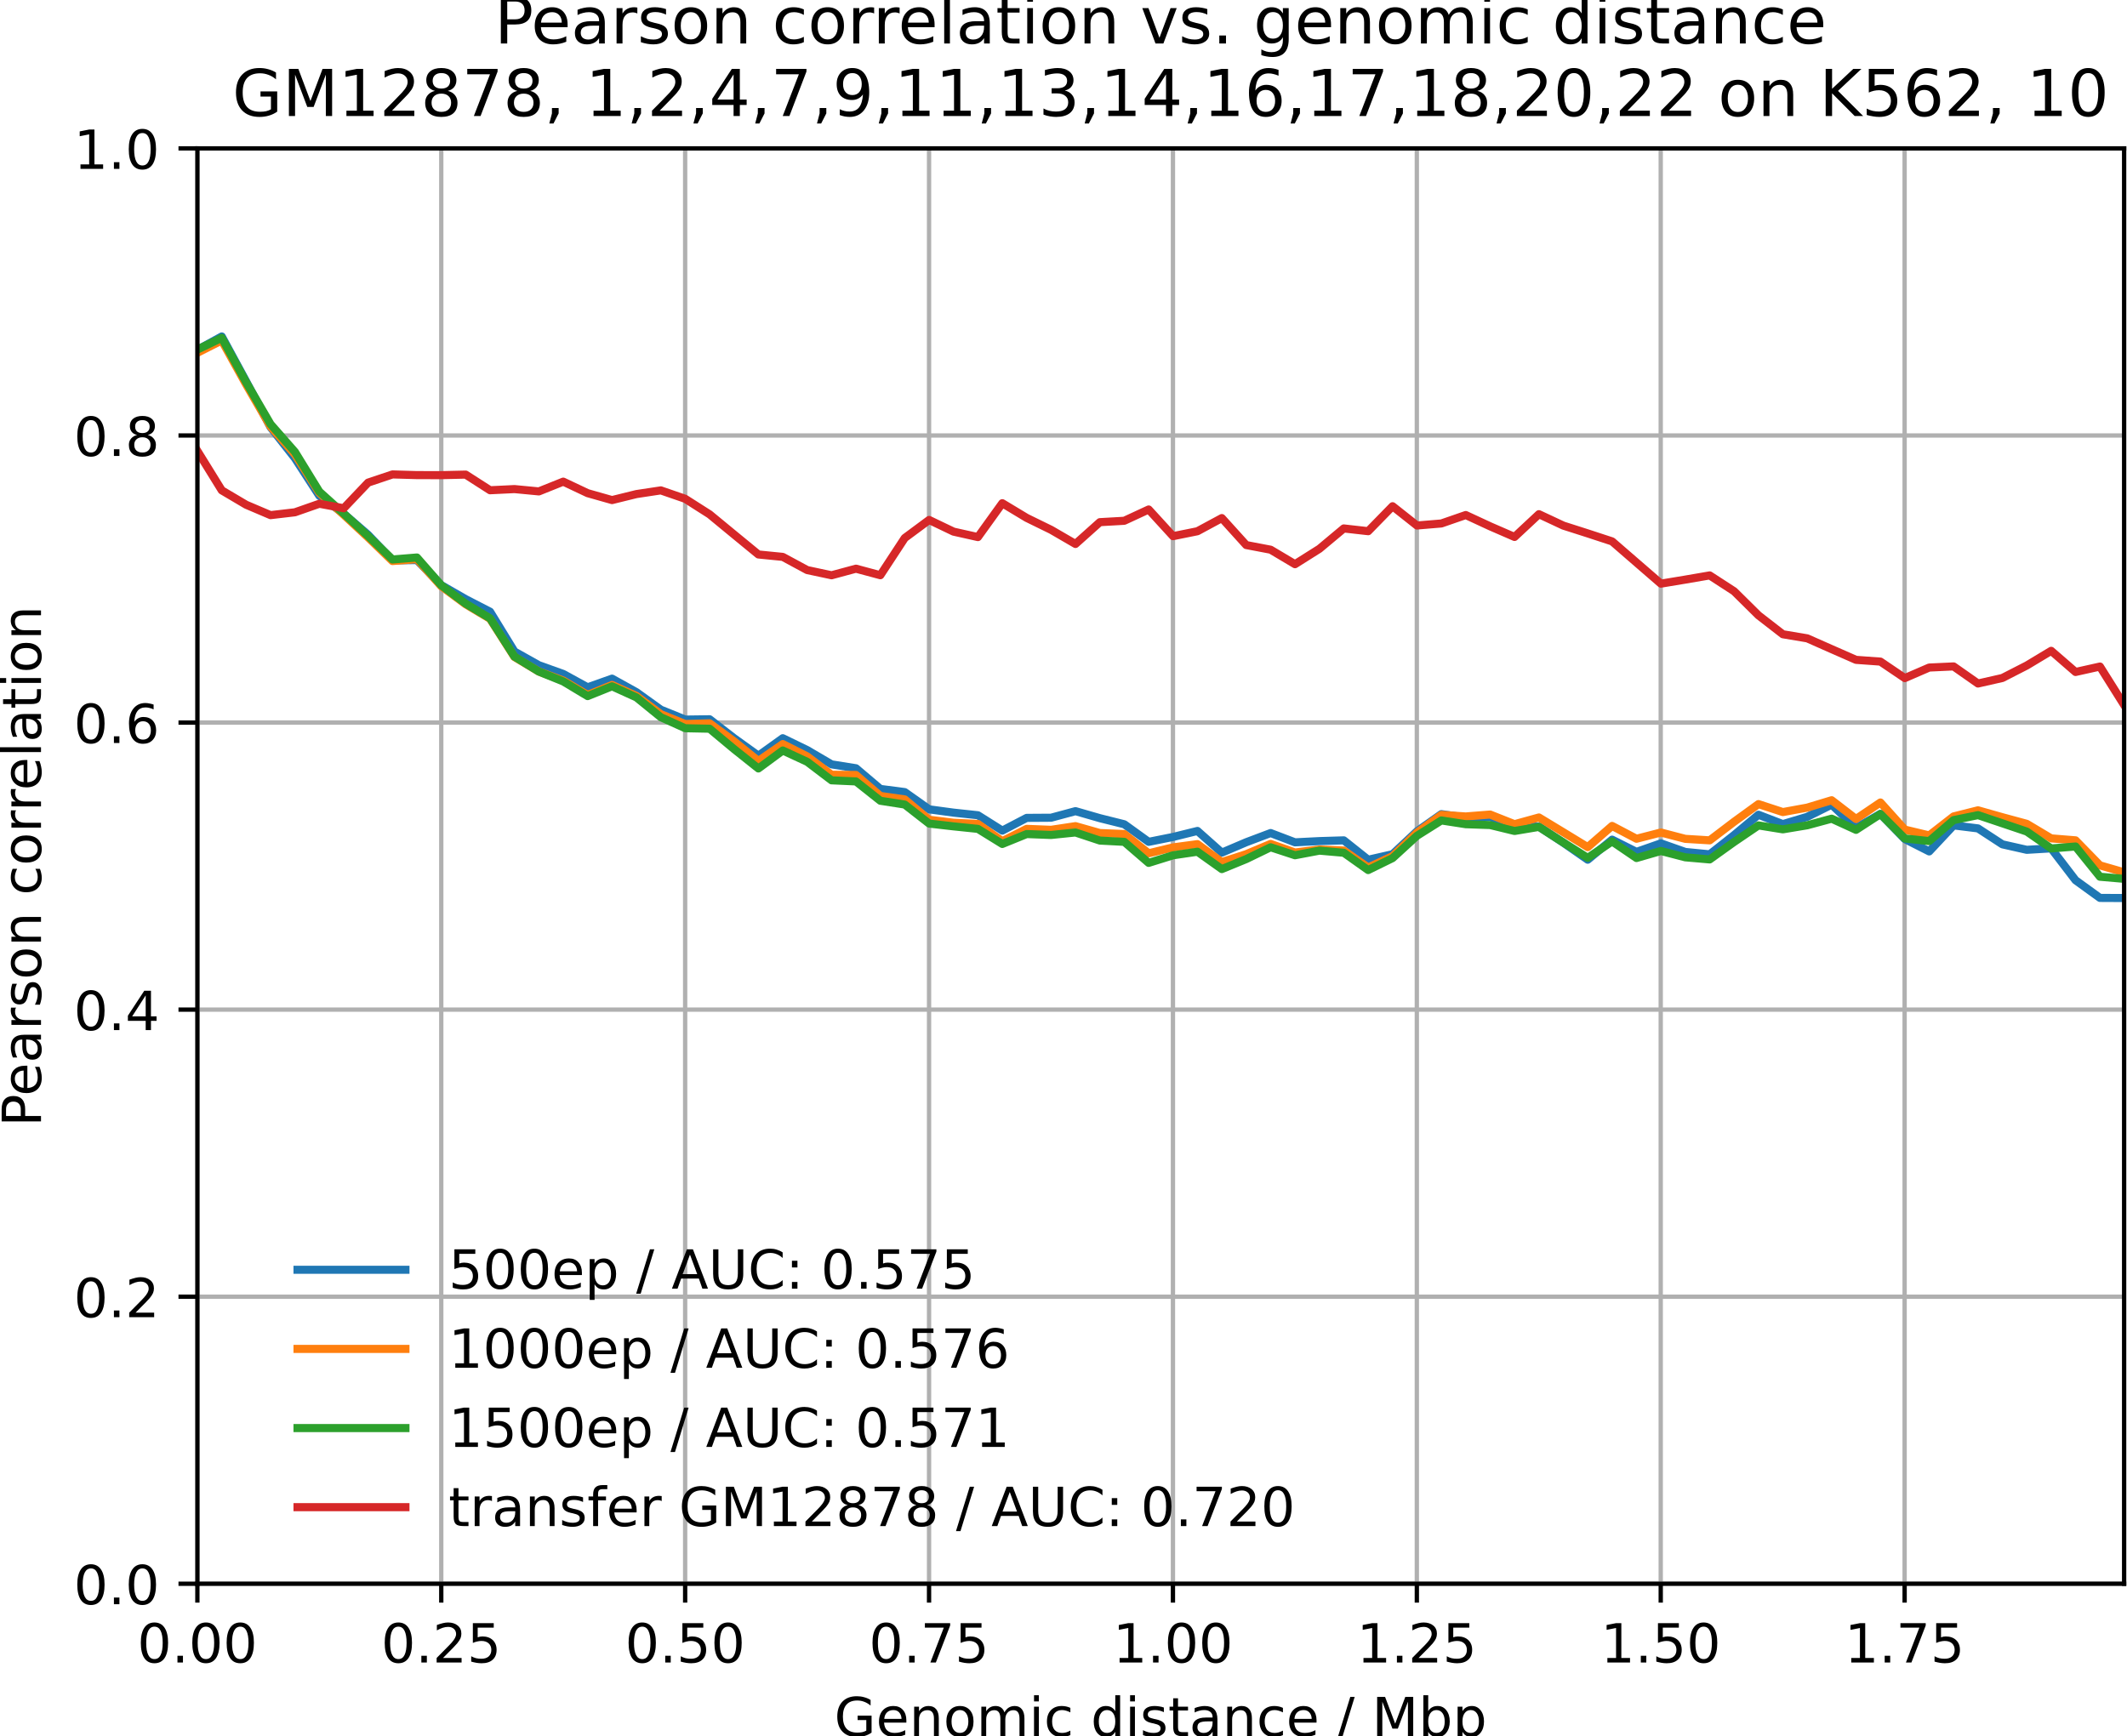
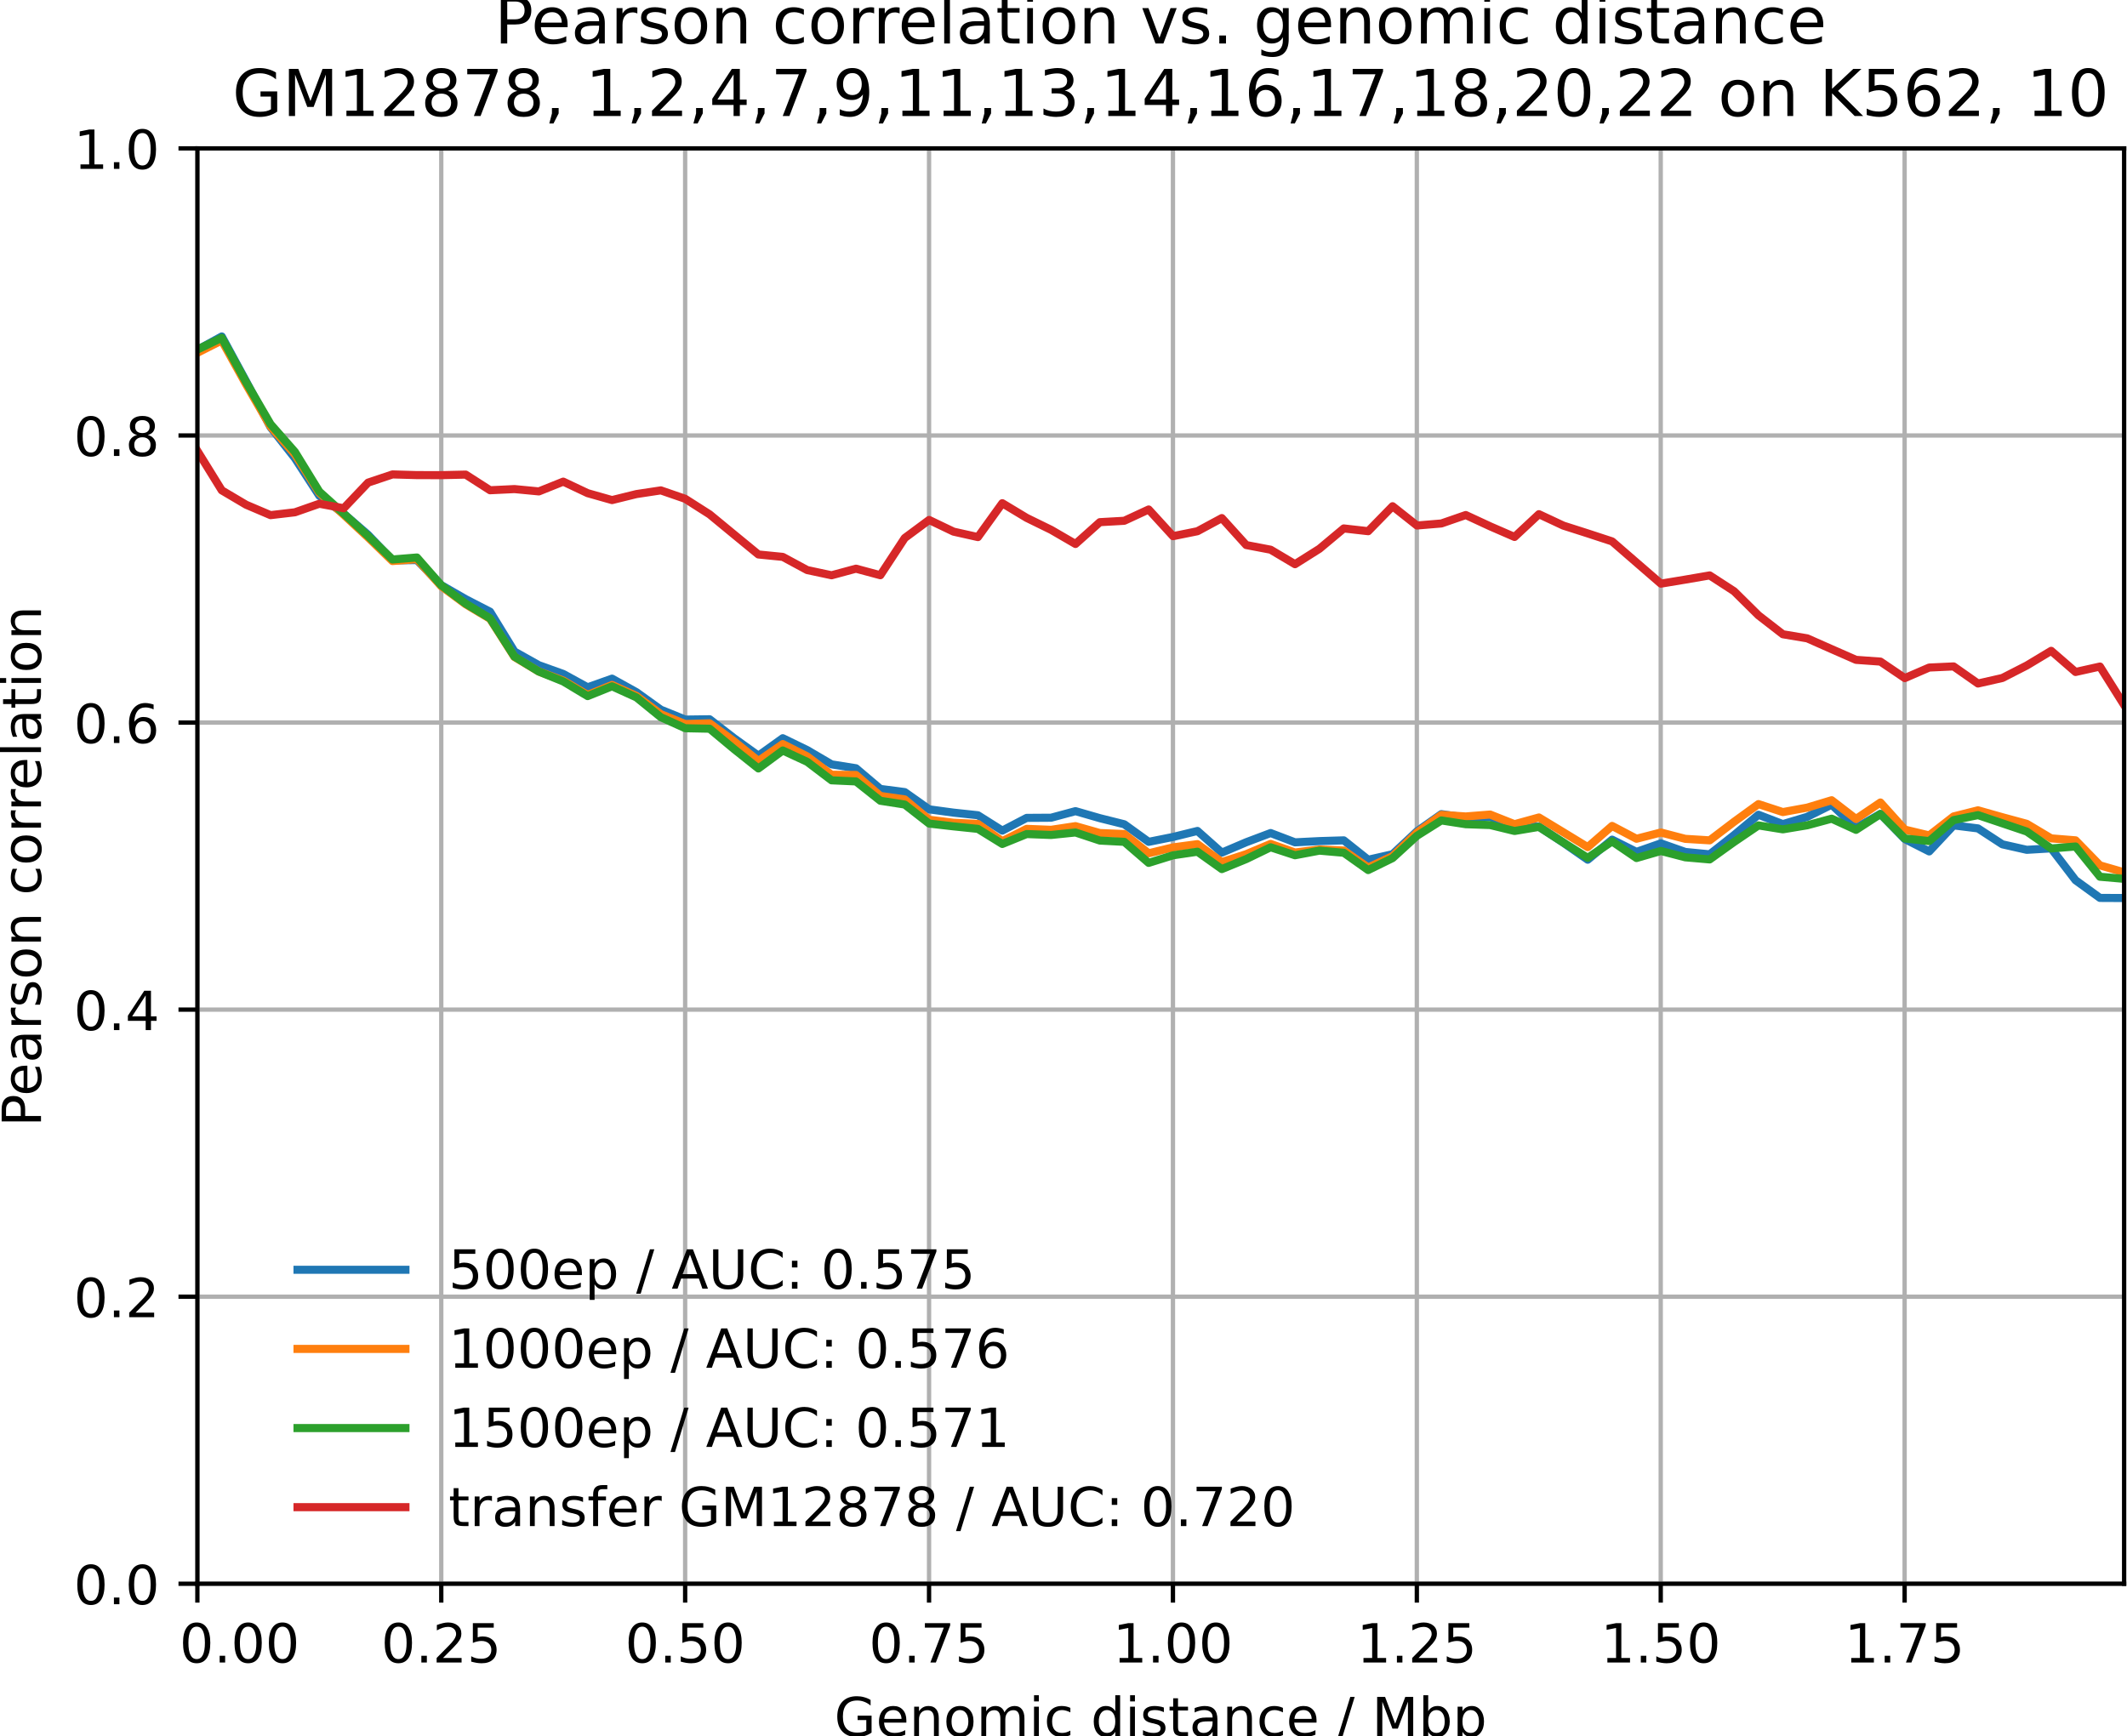
<svg xmlns="http://www.w3.org/2000/svg" version="1.1" id="svg2" xml:space="preserve" width="80mm" height="65.3mm" viewBox="0 0 302.362 246.803">
  <defs id="defs6">
    <clipPath clipPathUnits="userSpaceOnUse" id="clipPath22">
      <path d="M 57.6,38.016 H 414.72 V 304.128 H 57.6 Z" id="path20" />
    </clipPath>
    <clipPath clipPathUnits="userSpaceOnUse" id="clipPath40">
      <path d="M 57.6,38.016 H 414.72 V 304.128 H 57.6 Z" id="path38" />
    </clipPath>
    <clipPath clipPathUnits="userSpaceOnUse" id="clipPath58">
      <path d="M 57.6,38.016 H 414.72 V 304.128 H 57.6 Z" id="path56" />
    </clipPath>
    <clipPath clipPathUnits="userSpaceOnUse" id="clipPath76">
      <path d="M 57.6,38.016 H 414.72 V 304.128 H 57.6 Z" id="path74" />
    </clipPath>
    <clipPath clipPathUnits="userSpaceOnUse" id="clipPath94">
      <path d="M 57.6,38.016 H 414.72 V 304.128 H 57.6 Z" id="path92" />
    </clipPath>
    <clipPath clipPathUnits="userSpaceOnUse" id="clipPath112">
      <path d="M 57.6,38.016 H 414.72 V 304.128 H 57.6 Z" id="path110" />
    </clipPath>
    <clipPath clipPathUnits="userSpaceOnUse" id="clipPath130">
      <path d="M 57.6,38.016 H 414.72 V 304.128 H 57.6 Z" id="path128" />
    </clipPath>
    <clipPath clipPathUnits="userSpaceOnUse" id="clipPath148">
      <path d="M 57.6,38.016 H 414.72 V 304.128 H 57.6 Z" id="path146" />
    </clipPath>
    <clipPath clipPathUnits="userSpaceOnUse" id="clipPath170">
      <path d="M 57.6,38.016 H 414.72 V 304.128 H 57.6 Z" id="path168" />
    </clipPath>
    <clipPath clipPathUnits="userSpaceOnUse" id="clipPath188">
      <path d="M 57.6,38.016 H 414.72 V 304.128 H 57.6 Z" id="path186" />
    </clipPath>
    <clipPath clipPathUnits="userSpaceOnUse" id="clipPath206">
      <path d="M 57.6,38.016 H 414.72 V 304.128 H 57.6 Z" id="path204" />
    </clipPath>
    <clipPath clipPathUnits="userSpaceOnUse" id="clipPath224">
      <path d="M 57.6,38.016 H 414.72 V 304.128 H 57.6 Z" id="path222" />
    </clipPath>
    <clipPath clipPathUnits="userSpaceOnUse" id="clipPath242">
      <path d="M 57.6,38.016 H 414.72 V 304.128 H 57.6 Z" id="path240" />
    </clipPath>
    <clipPath clipPathUnits="userSpaceOnUse" id="clipPath260">
      <path d="M 57.6,38.016 H 414.72 V 304.128 H 57.6 Z" id="path258" />
    </clipPath>
    <clipPath clipPathUnits="userSpaceOnUse" id="clipPath282">
      <path d="M 57.6,38.016 H 414.72 V 304.128 H 57.6 Z" id="path280" />
    </clipPath>
    <clipPath clipPathUnits="userSpaceOnUse" id="clipPath292">
      <path d="M 57.6,38.016 H 414.72 V 304.128 H 57.6 Z" id="path290" />
    </clipPath>
    <clipPath clipPathUnits="userSpaceOnUse" id="clipPath302">
      <path d="M 57.6,38.016 H 414.72 V 304.128 H 57.6 Z" id="path300" />
    </clipPath>
    <clipPath clipPathUnits="userSpaceOnUse" id="clipPath312">
      <path d="M 57.6,38.016 H 414.72 V 304.128 H 57.6 Z" id="path310" />
    </clipPath>
  </defs>
  <g id="g10" transform="matrix(1.333333,0,0,-1.333333,-28.02396,443.5936)">
    <g id="g16" transform="matrix(0.5752206,0,0,0.5752206,8.928,141.927)">
      <g id="g18" clip-path="url(#clipPath22)">
        <path d="M 57.6,38.016 V 304.128" style="fill:none;stroke:#b0b0b0;stroke-width:0.8;stroke-linecap:square;stroke-linejoin:round;stroke-miterlimit:10;stroke-dasharray:none;stroke-opacity:1" id="path24" />
      </g>
    </g>
    <path d="M 42.061,163.795 V 161.781" style="fill:#000000;fill-opacity:1;fill-rule:nonzero;stroke:#000000;stroke-width:0.46;stroke-linecap:butt;stroke-linejoin:round;stroke-miterlimit:10;stroke-dasharray:none;stroke-opacity:1" id="path28" />
    <g id="g34" transform="matrix(0.5752206,0,0,0.5752206,8.928,141.927)">
      <g id="g36" clip-path="url(#clipPath40)">
        <path d="M 102.805,38.016 V 304.128" style="fill:none;stroke:#b0b0b0;stroke-width:0.8;stroke-linecap:square;stroke-linejoin:round;stroke-miterlimit:10;stroke-dasharray:none;stroke-opacity:1" id="path42" />
      </g>
    </g>
    <path d="M 68.064,163.795 V 161.781" style="fill:#000000;fill-opacity:1;fill-rule:nonzero;stroke:#000000;stroke-width:0.46;stroke-linecap:butt;stroke-linejoin:round;stroke-miterlimit:10;stroke-dasharray:none;stroke-opacity:1" id="path46" />
    <g id="g52" transform="matrix(0.5752206,0,0,0.5752206,8.928,141.927)">
      <g id="g54" clip-path="url(#clipPath58)">
        <path d="M 148.01,38.016 V 304.128" style="fill:none;stroke:#b0b0b0;stroke-width:0.8;stroke-linecap:square;stroke-linejoin:round;stroke-miterlimit:10;stroke-dasharray:none;stroke-opacity:1" id="path60" />
      </g>
    </g>
    <path d="M 94.066,163.795 V 161.781" style="fill:#000000;fill-opacity:1;fill-rule:nonzero;stroke:#000000;stroke-width:0.46;stroke-linecap:butt;stroke-linejoin:round;stroke-miterlimit:10;stroke-dasharray:none;stroke-opacity:1" id="path64" />
    <g id="g70" transform="matrix(0.5752206,0,0,0.5752206,8.928,141.927)">
      <g id="g72" clip-path="url(#clipPath76)">
        <path d="M 193.215,38.016 V 304.128" style="fill:none;stroke:#b0b0b0;stroke-width:0.8;stroke-linecap:square;stroke-linejoin:round;stroke-miterlimit:10;stroke-dasharray:none;stroke-opacity:1" id="path78" />
      </g>
    </g>
    <path d="M 120.069,163.795 V 161.781" style="fill:#000000;fill-opacity:1;fill-rule:nonzero;stroke:#000000;stroke-width:0.46;stroke-linecap:butt;stroke-linejoin:round;stroke-miterlimit:10;stroke-dasharray:none;stroke-opacity:1" id="path82" />
    <g id="g88" transform="matrix(0.5752206,0,0,0.5752206,8.928,141.927)">
      <g id="g90" clip-path="url(#clipPath94)">
        <path d="M 238.42,38.016 V 304.128" style="fill:none;stroke:#b0b0b0;stroke-width:0.8;stroke-linecap:square;stroke-linejoin:round;stroke-miterlimit:10;stroke-dasharray:none;stroke-opacity:1" id="path96" />
      </g>
    </g>
    <path d="M 146.072,163.795 V 161.781" style="fill:#000000;fill-opacity:1;fill-rule:nonzero;stroke:#000000;stroke-width:0.46;stroke-linecap:butt;stroke-linejoin:round;stroke-miterlimit:10;stroke-dasharray:none;stroke-opacity:1" id="path100" />
    <g id="g106" transform="matrix(0.5752206,0,0,0.5752206,8.928,141.927)">
      <g id="g108" clip-path="url(#clipPath112)">
        <path d="M 283.625,38.016 V 304.128" style="fill:none;stroke:#b0b0b0;stroke-width:0.8;stroke-linecap:square;stroke-linejoin:round;stroke-miterlimit:10;stroke-dasharray:none;stroke-opacity:1" id="path114" />
      </g>
    </g>
    <path d="M 172.075,163.795 V 161.781" style="fill:#000000;fill-opacity:1;fill-rule:nonzero;stroke:#000000;stroke-width:0.46;stroke-linecap:butt;stroke-linejoin:round;stroke-miterlimit:10;stroke-dasharray:none;stroke-opacity:1" id="path118" />
    <g id="g124" transform="matrix(0.5752206,0,0,0.5752206,8.928,141.927)">
      <g id="g126" clip-path="url(#clipPath130)">
        <path d="M 328.83,38.016 V 304.128" style="fill:none;stroke:#b0b0b0;stroke-width:0.8;stroke-linecap:square;stroke-linejoin:round;stroke-miterlimit:10;stroke-dasharray:none;stroke-opacity:1" id="path132" />
      </g>
    </g>
    <path d="M 198.078,163.795 V 161.781" style="fill:#000000;fill-opacity:1;fill-rule:nonzero;stroke:#000000;stroke-width:0.46;stroke-linecap:butt;stroke-linejoin:round;stroke-miterlimit:10;stroke-dasharray:none;stroke-opacity:1" id="path136" />
    <g id="g142" transform="matrix(0.5752206,0,0,0.5752206,8.928,141.927)">
      <g id="g144" clip-path="url(#clipPath148)">
        <path d="M 374.035,38.016 V 304.128" style="fill:none;stroke:#b0b0b0;stroke-width:0.8;stroke-linecap:square;stroke-linejoin:round;stroke-miterlimit:10;stroke-dasharray:none;stroke-opacity:1" id="path150" />
      </g>
    </g>
    <path d="M 224.081,163.795 V 161.781" style="fill:#000000;fill-opacity:1;fill-rule:nonzero;stroke:#000000;stroke-width:0.46;stroke-linecap:butt;stroke-linejoin:round;stroke-miterlimit:10;stroke-dasharray:none;stroke-opacity:1" id="path154" />
    <g id="g164" transform="matrix(0.5752206,0,0,0.5752206,8.928,141.927)">
      <g id="g166" clip-path="url(#clipPath170)">
        <path d="M 57.6,38.016 H 414.72" style="fill:none;stroke:#b0b0b0;stroke-width:0.8;stroke-linecap:square;stroke-linejoin:round;stroke-miterlimit:10;stroke-dasharray:none;stroke-opacity:1" id="path172" />
      </g>
    </g>
    <path d="M 42.061,163.795 H 40.047" style="fill:#000000;fill-opacity:1;fill-rule:nonzero;stroke:#000000;stroke-width:0.46;stroke-linecap:butt;stroke-linejoin:round;stroke-miterlimit:10;stroke-dasharray:none;stroke-opacity:1" id="path176" />
    <g id="g182" transform="matrix(0.5752206,0,0,0.5752206,8.928,141.927)">
      <g id="g184" clip-path="url(#clipPath188)">
        <path d="M 57.6,91.238 H 414.72" style="fill:none;stroke:#b0b0b0;stroke-width:0.8;stroke-linecap:square;stroke-linejoin:round;stroke-miterlimit:10;stroke-dasharray:none;stroke-opacity:1" id="path190" />
      </g>
    </g>
    <path d="M 42.061,194.409 H 40.047" style="fill:#000000;fill-opacity:1;fill-rule:nonzero;stroke:#000000;stroke-width:0.46;stroke-linecap:butt;stroke-linejoin:round;stroke-miterlimit:10;stroke-dasharray:none;stroke-opacity:1" id="path194" />
    <g id="g200" transform="matrix(0.5752206,0,0,0.5752206,8.928,141.927)">
      <g id="g202" clip-path="url(#clipPath206)">
        <path d="M 57.6,144.461 H 414.72" style="fill:none;stroke:#b0b0b0;stroke-width:0.8;stroke-linecap:square;stroke-linejoin:round;stroke-miterlimit:10;stroke-dasharray:none;stroke-opacity:1" id="path208" />
      </g>
    </g>
    <path d="M 42.061,225.024 H 40.047" style="fill:#000000;fill-opacity:1;fill-rule:nonzero;stroke:#000000;stroke-width:0.46;stroke-linecap:butt;stroke-linejoin:round;stroke-miterlimit:10;stroke-dasharray:none;stroke-opacity:1" id="path212" />
    <g id="g218" transform="matrix(0.5752206,0,0,0.5752206,8.928,141.927)">
      <g id="g220" clip-path="url(#clipPath224)">
        <path d="M 57.6,197.683 H 414.72" style="fill:none;stroke:#b0b0b0;stroke-width:0.8;stroke-linecap:square;stroke-linejoin:round;stroke-miterlimit:10;stroke-dasharray:none;stroke-opacity:1" id="path226" />
      </g>
    </g>
    <path d="M 42.061,255.638 H 40.047" style="fill:#000000;fill-opacity:1;fill-rule:nonzero;stroke:#000000;stroke-width:0.46;stroke-linecap:butt;stroke-linejoin:round;stroke-miterlimit:10;stroke-dasharray:none;stroke-opacity:1" id="path230" />
    <g id="g236" transform="matrix(0.5752206,0,0,0.5752206,8.928,141.927)">
      <g id="g238" clip-path="url(#clipPath242)">
        <path d="M 57.6,250.906 H 414.72" style="fill:none;stroke:#b0b0b0;stroke-width:0.8;stroke-linecap:square;stroke-linejoin:round;stroke-miterlimit:10;stroke-dasharray:none;stroke-opacity:1" id="path244" />
      </g>
    </g>
    <path d="M 42.061,286.253 H 40.047" style="fill:#000000;fill-opacity:1;fill-rule:nonzero;stroke:#000000;stroke-width:0.46;stroke-linecap:butt;stroke-linejoin:round;stroke-miterlimit:10;stroke-dasharray:none;stroke-opacity:1" id="path248" />
    <g id="g254" transform="matrix(0.5752206,0,0,0.5752206,8.928,141.927)">
      <g id="g256" clip-path="url(#clipPath260)">
        <path d="M 57.6,304.128 H 414.72" style="fill:none;stroke:#b0b0b0;stroke-width:0.8;stroke-linecap:square;stroke-linejoin:round;stroke-miterlimit:10;stroke-dasharray:none;stroke-opacity:1" id="path262" />
      </g>
    </g>
    <path d="M 42.061,316.868 H 40.047" style="fill:#000000;fill-opacity:1;fill-rule:nonzero;stroke:#000000;stroke-width:0.46;stroke-linecap:butt;stroke-linejoin:round;stroke-miterlimit:10;stroke-dasharray:none;stroke-opacity:1" id="path266" />
    <g id="g276" transform="matrix(0.5752206,0,0,0.5752206,8.928,141.927)">
      <g id="g278" clip-path="url(#clipPath282)">
        <path d="m 57.6,266.781 4.521,2.484 4.521,-8.341 4.521,-8.486 4.521,-5.738 4.521,-6.971 4.521,-3.327 4.521,-3.914 4.521,-4.743 4.521,0.065 4.521,-4.651 4.521,-2.599 4.521,-2.332 4.521,-7.377 4.521,-2.537 4.521,-1.62 4.521,-2.475 4.521,1.604 4.521,-2.506 4.521,-3.25 4.521,-1.83 4.521,0.057 4.521,-3.499 4.521,-3.255 4.521,3.239 4.521,-2.197 4.521,-2.65 4.521,-0.721 4.521,-3.832 4.521,-0.588 4.521,-3.198 4.521,-0.611 4.521,-0.484 4.521,-2.848 4.521,2.36 4.521,0.029 4.521,1.22 4.521,-1.304 4.521,-1.129 4.521,-3.26 4.521,0.907 4.521,1.115 4.521,-4.021 4.521,1.927 4.521,1.704 4.521,-1.721 4.521,0.227 4.521,0.139 4.521,-3.597 4.521,1.027 4.521,4.242 4.521,3.191 4.521,-0.643 4.521,0.126 4.521,-1.746 4.521,-0.051 4.521,-2.984 4.521,-3.153 4.521,3.717 4.521,-2.266 4.521,1.581 4.521,-1.593 4.521,-0.444 4.521,3.566 4.521,3.772 4.521,-1.736 4.521,1.355 4.521,2.255 4.521,-4.295 4.521,2.581 4.521,-4.668 4.521,-2.289 4.521,4.827 4.521,-0.559 4.521,-2.953 4.521,-1.019 4.521,0.27 4.521,-5.91 4.521,-3.275 4.521,-0.022" style="fill:none;stroke:#1f77b4;stroke-width:1.5;stroke-linecap:square;stroke-linejoin:round;stroke-miterlimit:10;stroke-dasharray:none;stroke-opacity:1" id="path284" />
      </g>
    </g>
    <g id="g286" transform="matrix(0.5752206,0,0,0.5752206,8.928,141.927)">
      <g id="g288" clip-path="url(#clipPath292)">
        <path d="m 57.6,266.243 4.521,2.279 4.521,-8.152 4.521,-7.808 4.521,-5.16 4.521,-7.121 4.521,-4.074 4.521,-4.209 4.521,-4.372 4.521,0.355 4.521,-5.027 4.521,-3.343 4.521,-2.699 4.521,-7.076 4.521,-2.696 4.521,-1.674 4.521,-2.67 4.521,1.856 4.521,-2.031 4.521,-3.382 4.521,-1.832 4.521,0.139 4.521,-3.341 4.521,-3.644 4.521,3.132 4.521,-2.283 4.521,-3.403 4.521,-0.043 4.521,-3.888 4.521,-0.643 4.521,-3.766 4.521,-0.559 4.521,-0.22 4.521,-3.198 4.521,2.284 4.521,-0.177 4.521,0.682 4.521,-1.281 4.521,-0.181 4.521,-3.571 4.521,1.091 4.521,0.606 4.521,-3.325 4.521,1.466 4.521,1.898 4.521,-1.594 4.521,0.565 4.521,-0.197 4.521,-3.152 4.521,2.107 4.521,4.37 4.521,3.288 4.521,-0.296 4.521,0.357 4.521,-1.791 4.521,1.247 4.521,-2.739 4.521,-2.76 4.521,3.93 4.521,-2.38 4.521,1.163 4.521,-1.178 4.521,-0.277 4.521,3.436 4.521,3.283 4.521,-1.478 4.521,0.827 4.521,1.368 4.521,-3.476 4.521,3.057 4.521,-5.025 4.521,-1.078 4.521,3.519 4.521,1.135 4.521,-1.279 4.521,-1.227 4.521,-2.697 4.521,-0.363 4.521,-4.64 4.521,-1.303" style="fill:none;stroke:#ff7f0e;stroke-width:1.5;stroke-linecap:square;stroke-linejoin:round;stroke-miterlimit:10;stroke-dasharray:none;stroke-opacity:1" id="path294" />
      </g>
    </g>
    <g id="g296" transform="matrix(0.5752206,0,0,0.5752206,8.928,141.927)">
      <g id="g298" clip-path="url(#clipPath302)">
        <path d="m 57.6,266.838 4.521,2.167 4.521,-8.237 4.521,-7.762 4.521,-5.151 4.521,-7.362 4.521,-4.075 4.521,-4.166 4.521,-4.337 4.521,0.37 4.521,-5.159 4.521,-3.401 4.521,-2.72 4.521,-7.097 4.521,-2.775 4.521,-1.83 4.521,-2.716 4.521,1.818 4.521,-2.056 4.521,-3.674 4.521,-2.045 4.521,-0.088 4.521,-3.768 4.521,-3.602 4.521,3.329 4.521,-2.095 4.521,-3.433 4.521,-0.204 4.521,-3.584 4.521,-0.702 4.521,-3.527 4.521,-0.519 4.521,-0.467 4.521,-2.796 4.521,1.838 4.521,-0.171 4.521,0.462 4.521,-1.5 4.521,-0.236 4.521,-3.9 4.521,1.407 4.521,0.662 4.521,-3.219 4.521,1.854 4.521,2.19 4.521,-1.48 4.521,0.854 4.521,-0.392 4.521,-3.207 4.521,2.217 4.521,4.137 4.521,2.845 4.521,-0.699 4.521,-0.153 4.521,-1.101 4.521,0.757 4.521,-2.892 4.521,-2.853 4.521,3.053 4.521,-3.079 4.521,1.305 4.521,-1.175 4.521,-0.391 4.521,3.235 4.521,3.071 4.521,-0.728 4.521,0.753 4.521,1.221 4.521,-2.068 4.521,2.935 4.521,-4.532 4.521,-0.492 4.521,3.893 4.521,0.926 4.521,-1.519 4.521,-1.526 4.521,-3.134 4.521,0.362 4.521,-5.607 4.521,-0.391" style="fill:none;stroke:#2ca02c;stroke-width:1.5;stroke-linecap:square;stroke-linejoin:round;stroke-miterlimit:10;stroke-dasharray:none;stroke-opacity:1" id="path304" />
      </g>
    </g>
    <g id="g306" transform="matrix(0.5752206,0,0,0.5752206,8.928,141.927)">
      <g id="g308" clip-path="url(#clipPath312)">
        <path d="m 57.6,248.048 4.521,-7.313 4.521,-2.672 4.521,-1.926 4.521,0.529 4.521,1.583 4.521,-0.837 4.521,4.756 4.521,1.519 4.521,-0.127 4.521,-0.01 4.521,0.104 4.521,-2.902 4.521,0.217 4.521,-0.432 4.521,1.811 4.521,-2.137 4.521,-1.282 4.521,1.114 4.521,0.685 4.521,-1.563 4.521,-2.882 4.521,-3.727 4.521,-3.711 4.521,-0.448 4.521,-2.443 4.521,-0.965 4.521,1.222 4.521,-1.212 4.521,6.897 4.521,3.349 4.521,-2.164 4.521,-1.012 4.521,6.281 4.521,-2.723 4.521,-2.213 4.521,-2.623 4.521,4.044 4.521,0.256 4.521,2.095 4.521,-4.946 4.521,0.913 4.521,2.438 4.521,-4.999 4.521,-0.862 4.521,-2.688 4.521,2.853 4.521,3.777 4.521,-0.511 4.521,4.629 4.521,-3.575 4.521,0.377 4.521,1.565 4.521,-2.096 4.521,-1.967 4.521,4.22 4.521,-2.116 4.521,-1.446 4.521,-1.482 4.521,-3.921 4.521,-3.913 4.521,0.75 4.521,0.778 4.521,-2.933 4.521,-4.471 4.521,-3.506 4.521,-0.76 4.521,-2 4.521,-1.986 4.521,-0.325 4.521,-3.059 4.521,1.957 4.521,0.209 4.521,-3.169 4.521,1.025 4.521,2.315 4.521,2.718 4.521,-3.92 4.521,1.008 4.521,-7.194" style="fill:none;stroke:#d62728;stroke-width:1.5;stroke-linecap:square;stroke-linejoin:round;stroke-miterlimit:10;stroke-dasharray:none;stroke-opacity:1" id="path314" />
      </g>
    </g>
    <path d="M 42.061,163.795 V 316.868" style="fill:none;stroke:#000000;stroke-width:0.46;stroke-linecap:square;stroke-linejoin:miter;stroke-miterlimit:10;stroke-dasharray:none;stroke-opacity:1" id="path318" />
    <path d="M 247.483,163.795 V 316.868" style="fill:none;stroke:#000000;stroke-width:0.46;stroke-linecap:square;stroke-linejoin:miter;stroke-miterlimit:10;stroke-dasharray:none;stroke-opacity:1" id="path320" />
    <path d="M 42.061,163.795 H 247.483" style="fill:none;stroke:#000000;stroke-width:0.46;stroke-linecap:square;stroke-linejoin:miter;stroke-miterlimit:10;stroke-dasharray:none;stroke-opacity:1" id="path322" />
    <path d="M 42.061,316.868 H 247.483" style="fill:none;stroke:#000000;stroke-width:0.46;stroke-linecap:square;stroke-linejoin:miter;stroke-miterlimit:10;stroke-dasharray:none;stroke-opacity:1" id="path324" />
    <path d="M 52.739,197.28 H 64.244" style="fill:none;stroke:#1f77b4;stroke-width:0.863;stroke-linecap:square;stroke-linejoin:round;stroke-miterlimit:10;stroke-dasharray:none;stroke-opacity:1" id="path334" />
    <path d="M 52.739,188.84 H 64.244" style="fill:none;stroke:#ff7f0e;stroke-width:0.863;stroke-linecap:square;stroke-linejoin:round;stroke-miterlimit:10;stroke-dasharray:none;stroke-opacity:1" id="path340" />
    <path d="M 52.739,180.4 H 64.244" style="fill:none;stroke:#2ca02c;stroke-width:0.863;stroke-linecap:square;stroke-linejoin:round;stroke-miterlimit:10;stroke-dasharray:none;stroke-opacity:1" id="path346" />
    <path d="M 52.739,171.961 H 64.244" style="fill:none;stroke:#d62728;stroke-width:0.863;stroke-linecap:square;stroke-linejoin:round;stroke-miterlimit:10;stroke-dasharray:none;stroke-opacity:1" id="path352" />
  </g>
  <g id="layer1" transform="translate(-28.02396,-17.20642)">
-     <text style="font-variant:normal;font-weight:normal;font-size:7.67px;font-family:'DejaVu Sans';-inkscape-font-specification:DejaVuSans;writing-mode:lr-tb;fill:#000000;fill-opacity:1;fill-rule:nonzero;stroke:none;stroke-width:0.767" id="text32" x="47.543" y="253.6">
-       <tspan x="47.543 52.42 54.859 59.737" y="253.6" id="tspan30" style="stroke-width:0.767">0.00</tspan>
+     <text style="font-variant:normal;font-weight:normal;font-size:7.67px;font-family:'DejaVu Sans';-inkscape-font-specification:DejaVuSans;writing-mode:lr-tb;fill:#000000;fill-opacity:1;fill-rule:nonzero;stroke:none;stroke-width:0.767" id="text32" x="53.543" y="253.6">
+       <tspan x="53.543 58.42 60.859 65.737" y="253.6" id="tspan30" style="stroke-width:0.767">0.00</tspan>
    </text>
    <text style="font-variant:normal;font-weight:normal;font-size:7.67px;font-family:'DejaVu Sans';-inkscape-font-specification:DejaVuSans;writing-mode:lr-tb;fill:#000000;fill-opacity:1;fill-rule:nonzero;stroke:none;stroke-width:0.767" id="text50" x="82.213" y="253.6">
      <tspan x="82.213 87.091 89.53 94.408" y="253.6" id="tspan48" style="stroke-width:0.767">0.25</tspan>
    </text>
    <text style="font-variant:normal;font-weight:normal;font-size:7.67px;font-family:'DejaVu Sans';-inkscape-font-specification:DejaVuSans;writing-mode:lr-tb;fill:#000000;fill-opacity:1;fill-rule:nonzero;stroke:none;stroke-width:0.767" id="text68" x="116.884" y="253.6">
      <tspan x="116.884 121.761 124.2 129.078" y="253.6" id="tspan66" style="stroke-width:0.767">0.50</tspan>
    </text>
    <text style="font-variant:normal;font-weight:normal;font-size:7.67px;font-family:'DejaVu Sans';-inkscape-font-specification:DejaVuSans;writing-mode:lr-tb;fill:#000000;fill-opacity:1;fill-rule:nonzero;stroke:none;stroke-width:0.767" id="text86" x="151.554" y="253.6">
      <tspan x="151.554 156.432 158.871 163.749" y="253.6" id="tspan84" style="stroke-width:0.767">0.75</tspan>
    </text>
    <text style="font-variant:normal;font-weight:normal;font-size:7.67px;font-family:'DejaVu Sans';-inkscape-font-specification:DejaVuSans;writing-mode:lr-tb;fill:#000000;fill-opacity:1;fill-rule:nonzero;stroke:none;stroke-width:0.767" id="text104" x="186.225" y="253.6">
      <tspan x="186.225 191.102 193.541 198.419" y="253.6" id="tspan102" style="stroke-width:0.767">1.00</tspan>
    </text>
    <text style="font-variant:normal;font-weight:normal;font-size:7.67px;font-family:'DejaVu Sans';-inkscape-font-specification:DejaVuSans;writing-mode:lr-tb;fill:#000000;fill-opacity:1;fill-rule:nonzero;stroke:none;stroke-width:0.767" id="text122" x="220.895" y="253.6">
      <tspan x="220.895 225.773 228.212 233.09" y="253.6" id="tspan120" style="stroke-width:0.767">1.25</tspan>
    </text>
    <text style="font-variant:normal;font-weight:normal;font-size:7.67px;font-family:'DejaVu Sans';-inkscape-font-specification:DejaVuSans;writing-mode:lr-tb;fill:#000000;fill-opacity:1;fill-rule:nonzero;stroke:none;stroke-width:0.767" id="text140" x="255.566" y="253.6">
      <tspan x="255.566 260.443 262.882 267.76" y="253.6" id="tspan138" style="stroke-width:0.767">1.50</tspan>
    </text>
    <text style="font-variant:normal;font-weight:normal;font-size:7.67px;font-family:'DejaVu Sans';-inkscape-font-specification:DejaVuSans;writing-mode:lr-tb;fill:#000000;fill-opacity:1;fill-rule:nonzero;stroke:none;stroke-width:0.767" id="text158" x="290.236" y="253.6">
      <tspan x="290.236 295.114 297.553 302.431" y="253.6" id="tspan156" style="stroke-width:0.767">1.75</tspan>
    </text>
    <text style="font-variant:normal;font-weight:normal;font-size:7.67px;font-family:'DejaVu Sans';-inkscape-font-specification:DejaVuSans;writing-mode:lr-tb;fill:#000000;fill-opacity:1;fill-rule:nonzero;stroke:none;stroke-width:0.767" id="text162" x="146.61" y="264.086">
      <tspan x="146.61 152.554 157.271 162.134 166.827 174.298 176.43 180.648 183.087 187.957 190.089 194.085 197.092 201.793 206.656 210.874 215.591 218.03 220.614 223.053 229.672 234.542" y="264.086" id="tspan160" style="stroke-width:0.767">Genomic distance / Mbp</tspan>
    </text>
    <text style="font-variant:normal;font-weight:normal;font-size:7.67px;font-family:'DejaVu Sans';-inkscape-font-specification:DejaVuSans;writing-mode:lr-tb;fill:#000000;fill-opacity:1;fill-rule:nonzero;stroke:none;stroke-width:0.767" id="text180" x="38.513" y="245.319">
      <tspan x="38.513 43.391 45.83" y="245.319" id="tspan178" style="stroke-width:0.767">0.0</tspan>
    </text>
    <text style="font-variant:normal;font-weight:normal;font-size:7.67px;font-family:'DejaVu Sans';-inkscape-font-specification:DejaVuSans;writing-mode:lr-tb;fill:#000000;fill-opacity:1;fill-rule:nonzero;stroke:none;stroke-width:0.767" id="text198" x="38.513" y="204.5">
      <tspan x="38.513 43.391 45.83" y="204.5" id="tspan196" style="stroke-width:0.767">0.2</tspan>
    </text>
    <text style="font-variant:normal;font-weight:normal;font-size:7.67px;font-family:'DejaVu Sans';-inkscape-font-specification:DejaVuSans;writing-mode:lr-tb;fill:#000000;fill-opacity:1;fill-rule:nonzero;stroke:none;stroke-width:0.767" id="text216" x="38.513" y="163.68">
      <tspan x="38.513 43.391 45.83" y="163.68" id="tspan214" style="stroke-width:0.767">0.4</tspan>
    </text>
    <text style="font-variant:normal;font-weight:normal;font-size:7.67px;font-family:'DejaVu Sans';-inkscape-font-specification:DejaVuSans;writing-mode:lr-tb;fill:#000000;fill-opacity:1;fill-rule:nonzero;stroke:none;stroke-width:0.767" id="text234" x="38.513" y="122.861">
      <tspan x="38.513 43.391 45.83" y="122.861" id="tspan232" style="stroke-width:0.767">0.6</tspan>
    </text>
    <text style="font-variant:normal;font-weight:normal;font-size:7.67px;font-family:'DejaVu Sans';-inkscape-font-specification:DejaVuSans;writing-mode:lr-tb;fill:#000000;fill-opacity:1;fill-rule:nonzero;stroke:none;stroke-width:0.767" id="text252" x="38.513" y="82.041">
      <tspan x="38.513 43.391 45.83" y="82.041" id="tspan250" style="stroke-width:0.767">0.8</tspan>
    </text>
    <text style="font-variant:normal;font-weight:normal;font-size:7.67px;font-family:'DejaVu Sans';-inkscape-font-specification:DejaVuSans;writing-mode:lr-tb;fill:#000000;fill-opacity:1;fill-rule:nonzero;stroke:none;stroke-width:0.767" id="text270" x="38.513" y="41.222">
      <tspan x="38.513 43.391 45.83" y="41.222" id="tspan268" style="stroke-width:0.767">1.0</tspan>
    </text>
    <text transform="rotate(-90)" style="font-variant:normal;font-weight:normal;font-size:7.67px;font-family:'DejaVu Sans';-inkscape-font-specification:DejaVuSans;writing-mode:lr-tb;fill:#000000;fill-opacity:1;fill-rule:nonzero;stroke:none;stroke-width:0.767" id="text274" x="-177.412" y="33.851">
      <tspan x="-177.412 -172.788 -168.071 -163.369 -160.217 -156.221 -151.527 -146.665 -144.226 -140.008 -135.314 -132.162 -129.009 -124.293 -122.16 -117.459 -114.452 -112.32 -107.627" y="33.851" id="tspan272" style="stroke-width:0.767">Pearson correlation</tspan>
    </text>
    <text style="font-variant:normal;font-weight:normal;font-size:9.204px;font-family:'DejaVu Sans';-inkscape-font-specification:DejaVuSans;writing-mode:lr-tb;fill:#000000;fill-opacity:1;fill-rule:nonzero;stroke:none;stroke-width:0.767" id="text328" x="98.316" y="23.392">
      <tspan x="98.316 103.866 109.526 115.167 118.95 123.745 129.378 135.213 138.139 143.201 148.834 152.617 156.399 162.059 164.618 170.26 173.868 176.426 182.059 187.894 190.82 196.269 201.064 203.991 206.917 212.762 218.422 224.257 229.889 238.854 241.412 246.474 249.401 255.245 257.804 262.599 266.207 271.848 277.683 282.745" y="23.392" id="tspan326" style="stroke-width:0.767">Pearson correlation vs. genomic distance</tspan>
    </text>
    <text style="font-variant:normal;font-weight:normal;font-size:9.204px;font-family:'DejaVu Sans';-inkscape-font-specification:DejaVuSans;writing-mode:lr-tb;fill:#000000;fill-opacity:1;fill-rule:nonzero;stroke:none;stroke-width:0.767" id="text332" x="61.055" y="33.708">
      <tspan x="61.055 68.188 76.13 81.984 87.837 93.691 99.544 105.398 108.324 111.251 117.104 120.031 125.885 128.811 134.665 137.592 143.445 146.372 152.225 155.152 161.005 166.859 169.785 175.639 181.492 184.419 190.273 196.126 199.053 204.906 210.76 213.686 219.54 225.393 228.32 234.173 240.027 242.954 248.807 254.66 257.587 263.441 269.294 272.221 277.853 283.688 286.615 292.653 298.506 304.359 310.213 313.14 316.066 321.92" y="33.708" id="tspan330" style="stroke-width:0.767">GM12878, 1,2,4,7,9,11,13,14,16,17,18,20,22 on K562, 10</tspan>
    </text>
    <text style="font-variant:normal;font-weight:normal;font-size:7.67px;font-family:'DejaVu Sans';-inkscape-font-specification:DejaVuSans;writing-mode:lr-tb;fill:#000000;fill-opacity:1;fill-rule:nonzero;stroke:none;stroke-width:0.767" id="text338" x="91.794" y="200.445">
      <tspan x="91.794 96.672 101.55 106.427 111.144 116.014 118.453 121.038 123.477 128.723 134.337 139.69 142.275 144.714 149.592 152.031 156.909 161.787" y="200.445" id="tspan336" style="stroke-width:0.767">500ep / AUC: 0.575</tspan>
    </text>
    <text style="font-variant:normal;font-weight:normal;font-size:7.67px;font-family:'DejaVu Sans';-inkscape-font-specification:DejaVuSans;writing-mode:lr-tb;fill:#000000;fill-opacity:1;fill-rule:nonzero;stroke:none;stroke-width:0.767" id="text344" x="91.794" y="211.698">
      <tspan x="91.794 96.672 101.55 106.427 111.305 116.022 120.892 123.331 125.916 128.355 133.601 139.215 144.568 147.153 149.592 154.47 156.909 161.787 166.665" y="211.698" id="tspan342" style="stroke-width:0.767">1000ep / AUC: 0.576</tspan>
    </text>
    <text style="font-variant:normal;font-weight:normal;font-size:7.67px;font-family:'DejaVu Sans';-inkscape-font-specification:DejaVuSans;writing-mode:lr-tb;fill:#000000;fill-opacity:1;fill-rule:nonzero;stroke:none;stroke-width:0.767" id="text350" x="91.794" y="222.95">
      <tspan x="91.794 96.672 101.55 106.427 111.305 116.022 120.892 123.331 125.916 128.355 133.601 139.215 144.568 147.153 149.592 154.47 156.909 161.787 166.665" y="222.95" id="tspan348" style="stroke-width:0.767">1500ep / AUC: 0.571</tspan>
    </text>
    <text style="font-variant:normal;font-weight:normal;font-size:7.67px;font-family:'DejaVu Sans';-inkscape-font-specification:DejaVuSans;writing-mode:lr-tb;fill:#000000;fill-opacity:1;fill-rule:nonzero;stroke:none;stroke-width:0.767" id="text356" x="91.794" y="234.203">
      <tspan x="91.794 94.8 97.952 102.654 107.516 111.512 114.212 118.929 122.081 124.52 130.464 137.083 141.961 146.839 151.716 156.594 161.472 163.911 166.496 168.935 174.181 179.795 185.148 187.733 190.172 195.05 197.489 202.367 207.244" y="234.203" id="tspan354" style="stroke-width:0.767">transfer GM12878 / AUC: 0.720</tspan>
    </text>
  </g>
</svg>
